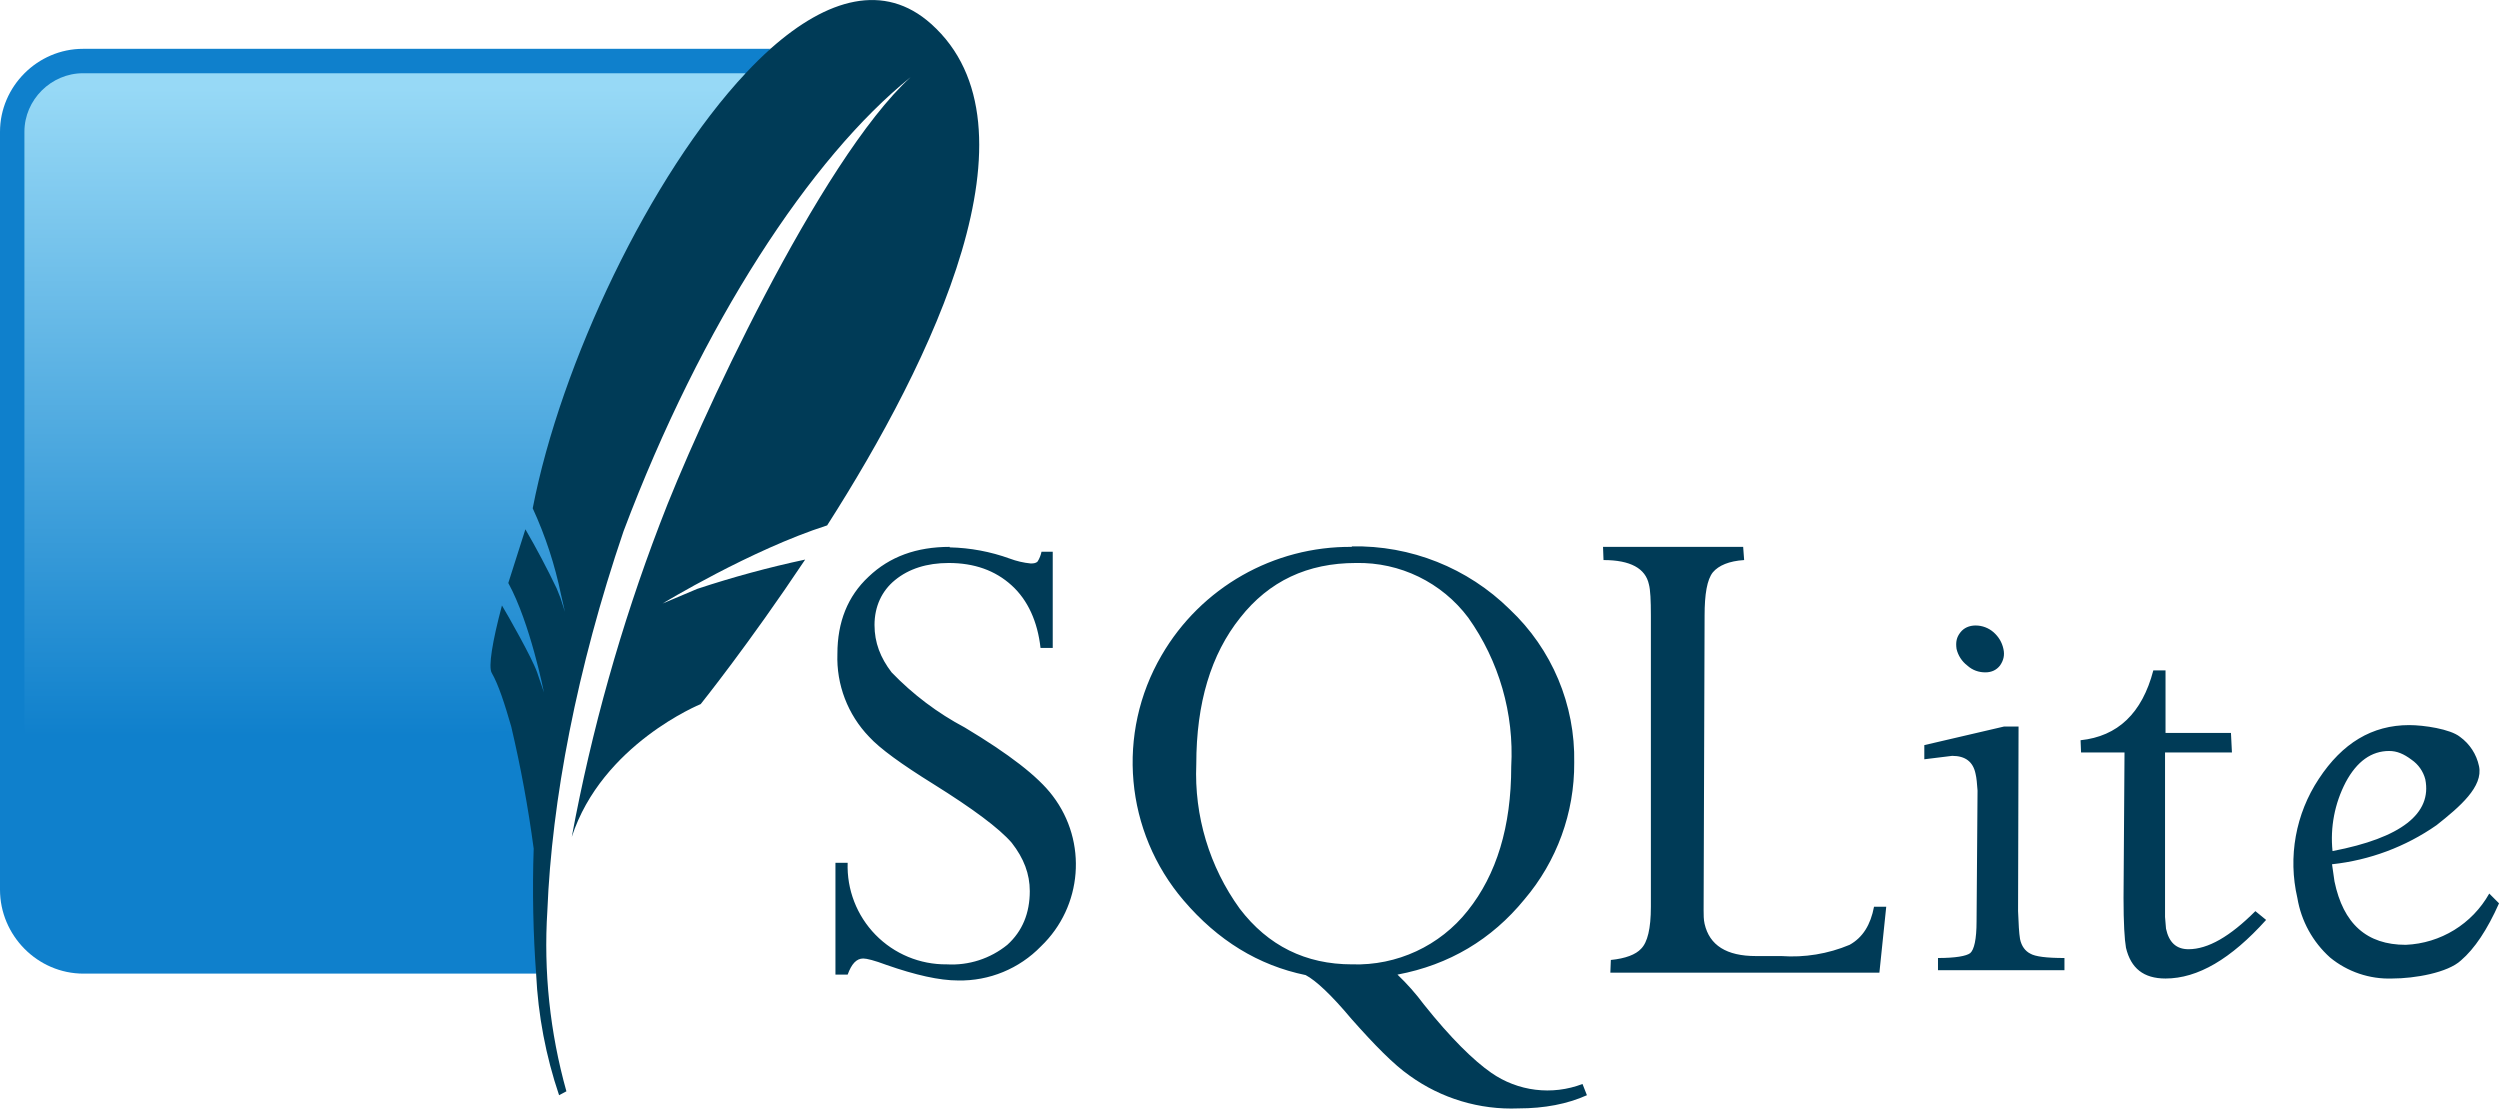
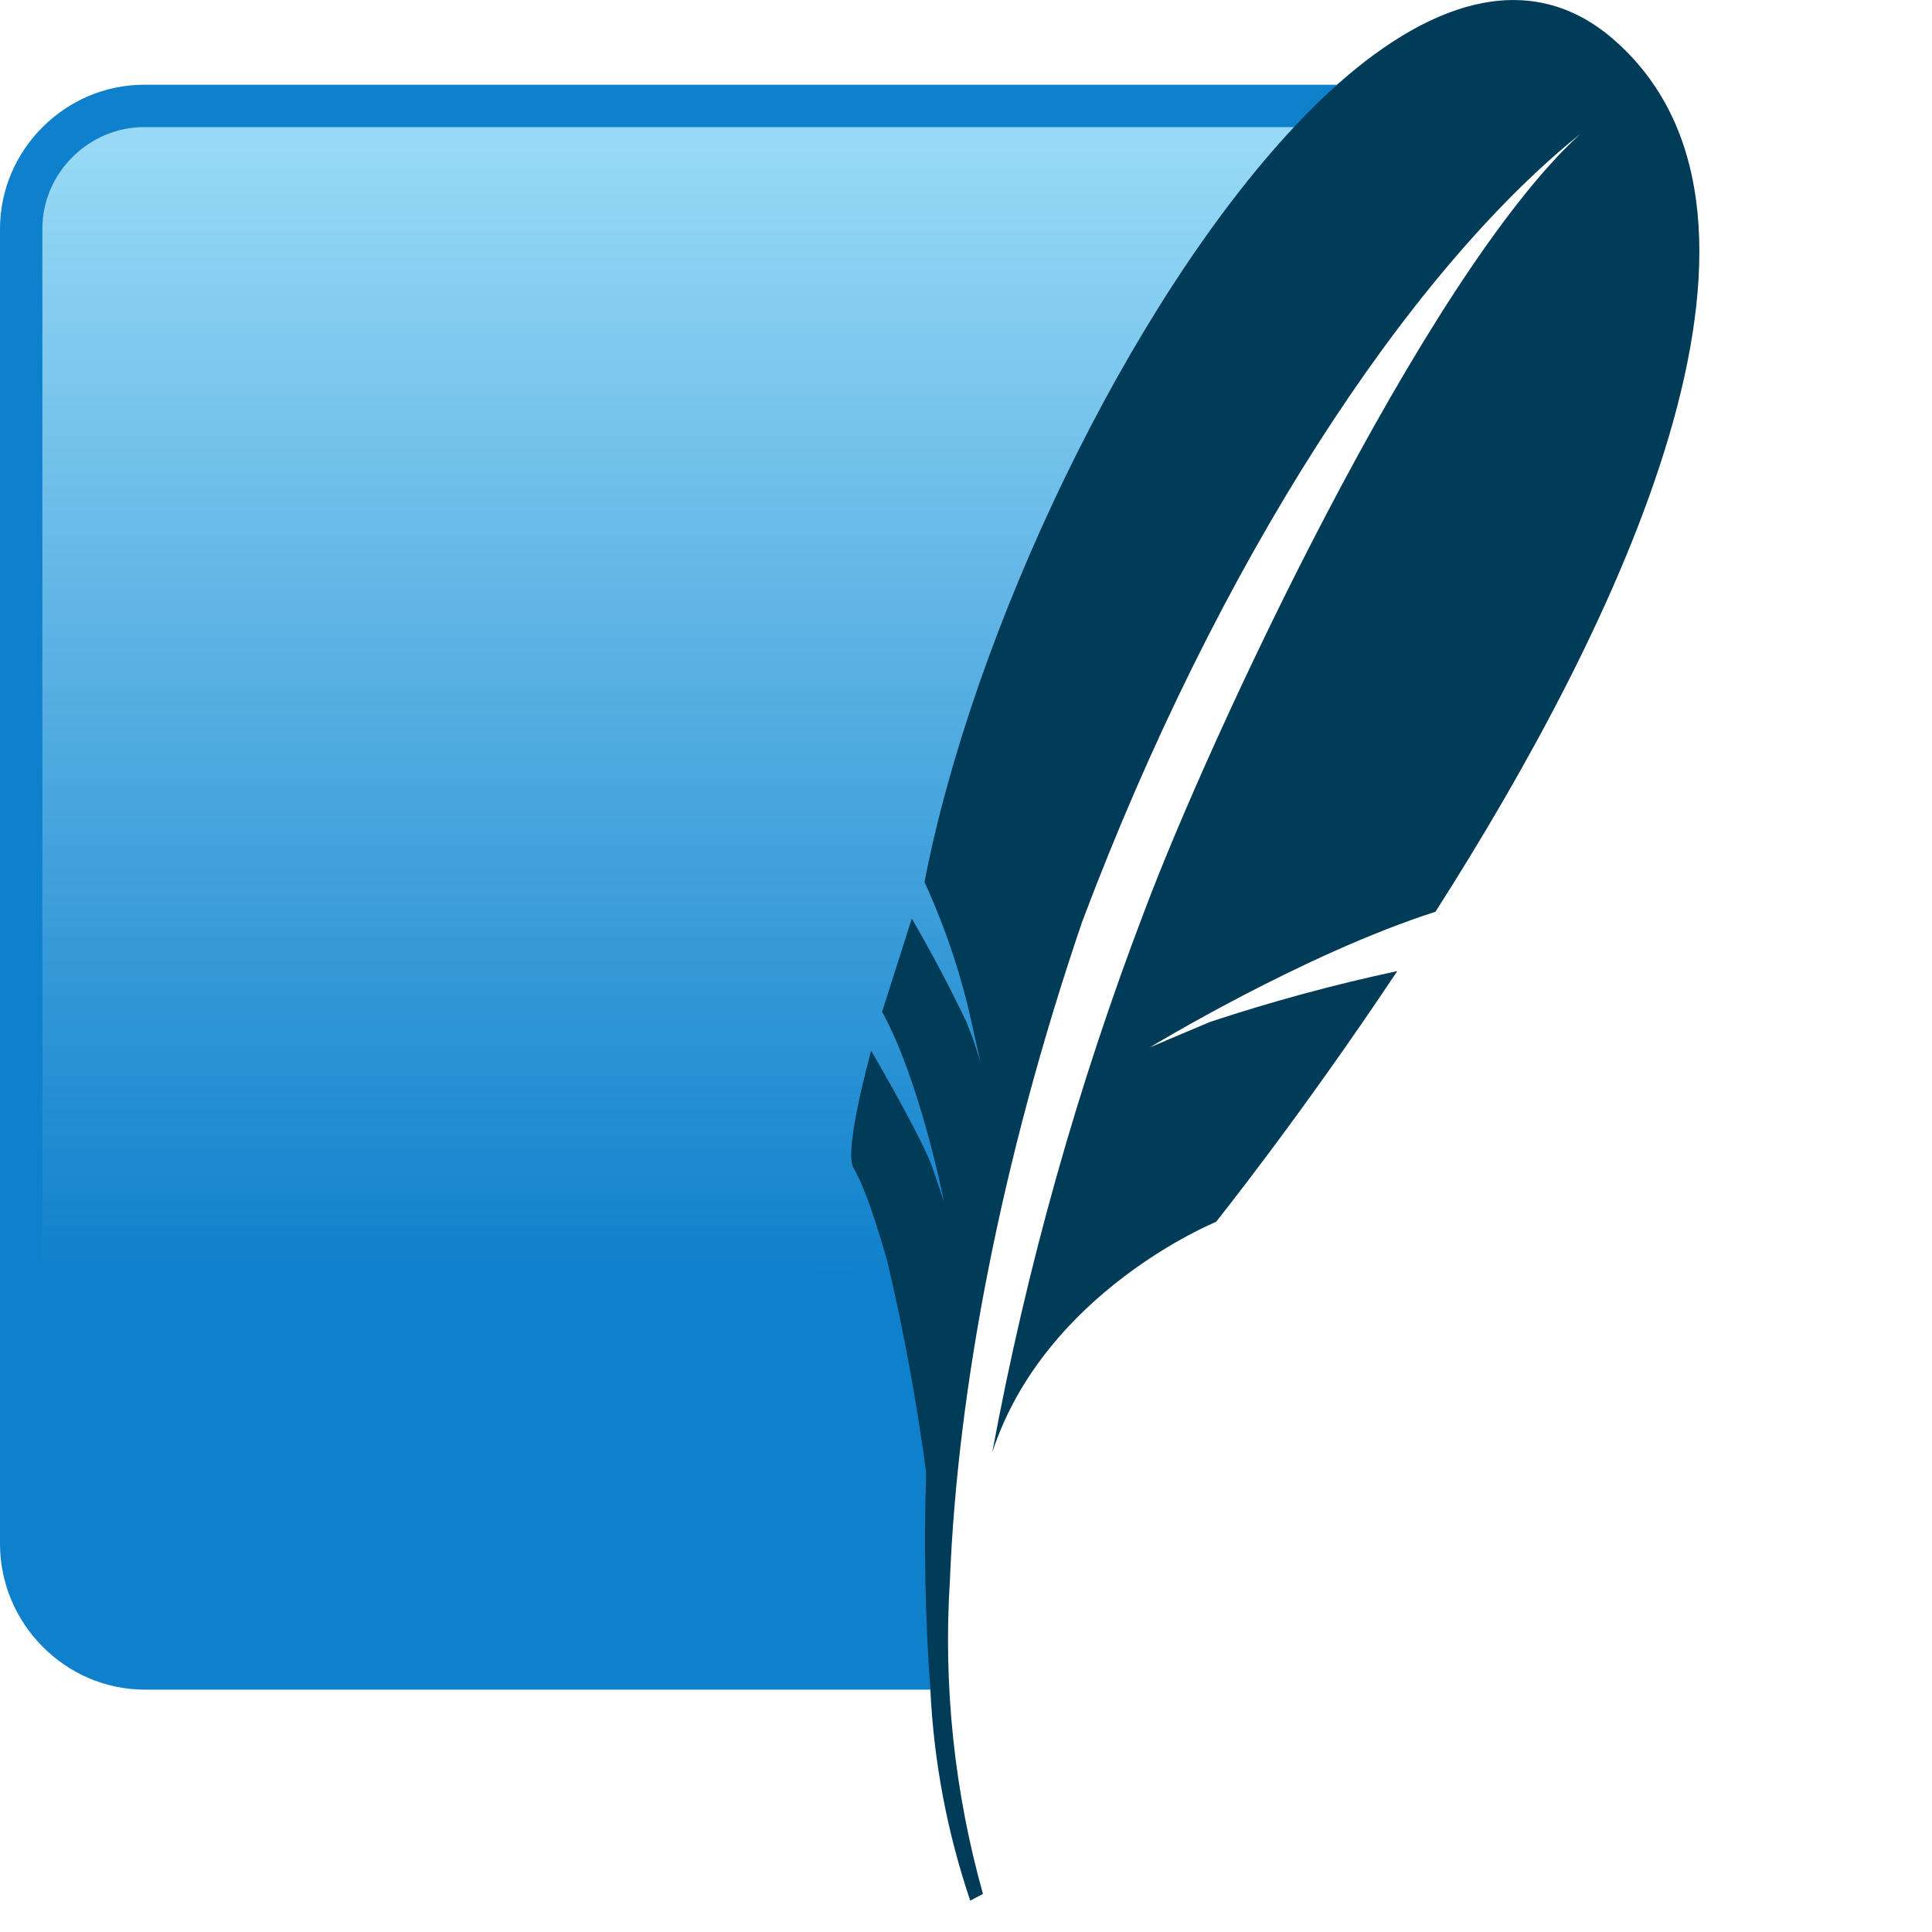
- <svg xmlns="http://www.w3.org/2000/svg" preserveAspectRatio="xMidYMid" viewBox="0 0 512 228">
+ <svg xmlns="http://www.w3.org/2000/svg" preserveAspectRatio="xMidYMid" viewBox="0 0 228 228">
  <defs>
    <linearGradient x1="57.7%" y1="2%" x2="57.7%" y2="94.4%" id="sqlite__a">
      <stop stop-color="#97D9F6" offset="0%" />
      <stop stop-color="#0F80CC" offset="92%" />
      <stop stop-color="#0F80CC" offset="100%" />
    </linearGradient>
  </defs>
-   <path d="M194.5 112c-6.8 0-12.3 2-16.6 6.1-4.3 4-6.4 9.3-6.4 15.8a23.3 23.3 0 0 0 6.5 17c2.2 2.4 6.6 5.6 13.2 9.7 8 5 13.4 9 16 12 2.5 3.2 3.7 6.4 3.7 9.9 0 4.5-1.5 8.2-4.6 11a18 18 0 0 1-12.4 4 20.1 20.1 0 0 1-20.3-20.8h-2.5v22.9h2.5c.8-2.2 1.8-3.3 3.2-3.3.7 0 2.3.4 4.7 1.3 6 2.1 10.9 3.2 14.7 3.2a23 23 0 0 0 17-7 23.2 23.2 0 0 0 2.4-30.8c-3-4-9-8.6-18-14a59.5 59.5 0 0 1-15-11.3c-2.3-3-3.5-6.1-3.5-9.7 0-3.8 1.5-7 4.2-9.2 2.8-2.3 6.5-3.5 11-3.5 5.2 0 9.5 1.5 12.9 4.6 3.3 3 5.3 7.4 5.9 12.8h2.5V113h-2.3a6 6 0 0 1-.8 2c-.3.3-.7.4-1.4.4a17 17 0 0 1-4.3-1 38.6 38.6 0 0 0-12.3-2.3Zm82.4 0a44.6 44.6 0 0 0-39 22.2 43.5 43.5 0 0 0 4.5 50.2c7 8.2 15.3 13.3 25 15.3 2.1 1.1 5.3 4.1 9.4 9 4.7 5.3 8.6 9.3 11.9 11.6A35.6 35.6 0 0 0 311 227c5.3 0 10-.9 14-2.7l-.9-2.3a20.1 20.1 0 0 1-18.7-2.3c-3.6-2.5-8.3-7.1-13.8-14a47.6 47.6 0 0 0-5.4-6.1c10.6-2 19.3-7.2 26-15.4a42.8 42.8 0 0 0 10.2-28 42 42 0 0 0-13.2-31.4 44.8 44.8 0 0 0-32.4-12.9Zm51.4 0 .1 2.7c5.5 0 8.6 1.7 9.3 5 .3 1.1.4 3.3.4 6.4v59.6c0 4.5-.7 7.3-2 8.6-1.1 1.2-3.2 2-6.2 2.3l-.1 2.6h55.1l1.4-13.5h-2.5c-.7 3.7-2.3 6.3-5 7.8a30.5 30.5 0 0 1-14 2.3h-5.2c-6 0-9.5-2.2-10.5-6.6-.2-.9-.2-1.8-.2-2.8l.2-60.3c0-4.4.5-7.4 1.7-8.9 1.2-1.4 3.3-2.3 6.4-2.5l-.2-2.7h-28.7Zm-50.6 3.3a28 28 0 0 1 23 11.2 48 48 0 0 1 8.8 30.5c0 12.3-3 22.1-8.9 29.5a29 29 0 0 1-23.7 11c-9.5 0-17.2-3.8-23-11.4a47.1 47.1 0 0 1-8.9-29.6c0-12.5 3-22.5 9-30 5.9-7.5 13.8-11.2 23.7-11.2Zm126.9 12.8c-1.3 0-2.4.5-3.1 1.4-.8 1-1 2-.8 3.4a6 6 0 0 0 2.2 3.4c1.1 1 2.4 1.4 3.7 1.4 1.3 0 2.3-.5 3-1.4.7-1 1-2.1.7-3.4-.3-1.4-1-2.5-2-3.4a5.6 5.6 0 0 0-3.7-1.4Zm36.4 9.2c-2.3 8.8-7.3 13.5-14.9 14.3l.1 2.5h8.9l-.2 29.8c0 5.1.2 8.5.5 10.2 1 4.2 3.6 6.3 8.1 6.3 6.6 0 13.4-4 20.6-12l-2.2-1.8c-5.2 5.2-9.7 7.8-13.7 7.8-2.5 0-4-1.4-4.6-4.2l-.2-2.4v-33.7h13.7l-.2-4h-13.4v-12.8H441Zm52.4 11.2c-7.6 0-13.7 3.7-18.5 11a31.3 31.3 0 0 0-4.4 24.4 21 21 0 0 0 6.7 12.2 19 19 0 0 0 12.7 4.3c4.7 0 11.4-1.2 14.1-3.7 2.8-2.4 5.4-6.3 7.8-11.7l-2-2a20.6 20.6 0 0 1-17.1 10.5c-8 0-12.8-4.3-14.6-13l-.5-3.5a46 46 0 0 0 21.4-8c4.8-3.8 9.6-7.9 8.7-12.1a9.9 9.9 0 0 0-3.9-6c-2-1.6-7.4-2.4-10.4-2.4Zm-83 .3-16.3 3.8v2.9l5.7-.7c2.7 0 4.3 1.2 4.8 3.7.2.8.3 2 .4 3.4l-.2 26.8c0 3.7-.5 5.8-1.3 6.5-.8.6-3 1-6.6 1v2.5h25.9v-2.5c-3.7 0-6-.3-7-.9-1-.5-1.8-1.5-2.1-3-.2-1.2-.3-3.1-.4-5.7l.1-37.8h-3Zm78.9 5c1.6 0 3 .6 4.6 1.8a7 7 0 0 1 2.8 4c1.4 7-4.9 12-19 14.7a25 25 0 0 1 2.7-14.1c2.3-4.3 5.3-6.4 8.9-6.4Z" fill="#003B57" />
  <path d="M157.9 10H17C7.7 10 0 17.7 0 27v155.2c0 9.4 7.7 17.2 17.1 17.2h92.7c-1-46.2 14.7-135.7 48-189.5Z" fill="#0F80CC" />
  <path d="M152.8 15H17C10.5 15 5 20.4 5 27V171c30.7-11.8 76.8-22 108.7-21.5a989.7 989.7 0 0 1 39-134.5Z" fill="url(#sqlite__a)" />
  <path d="M190.7 4.9c-9.6-8.6-21.3-5.2-32.8 5a81.4 81.4 0 0 0-5.1 5c-19.7 21-38 59.7-43.7 89.2a81.5 81.5 0 0 1 5.8 17.7l.8 3.5-.9-2.8a173.8 173.8 0 0 0-.8-2 172 172 0 0 0-6.4-12.1l-3.5 11c4.5 8.2 7.3 22.4 7.3 22.4l-1.4-4.1c-1-2.9-6-11.7-7.2-13.7-2 7.5-2.8 12.6-2.1 13.8 1.4 2.4 2.7 6.5 4 11a257.6 257.6 0 0 1 4.6 25c-.3 8.6-.1 17.6.5 25.7a91 91 0 0 0 4.7 24.8l1.5-.8a111 111 0 0 1-3.9-37c.9-22.5 6-49.5 15.6-77.7 16-42.5 38.4-76.6 58.8-93-18.6 17-43.8 71.4-51.4 91.6a365.7 365.7 0 0 0-18 64c6.2-19 26.4-27.2 26.4-27.2s9.8-12.2 21.4-29.6a210 210 0 0 0-22.1 6l-7.1 3s18.1-11 33.7-16C191 73.8 214.2 25.9 190.7 4.9" fill="#003B57" />
</svg>
